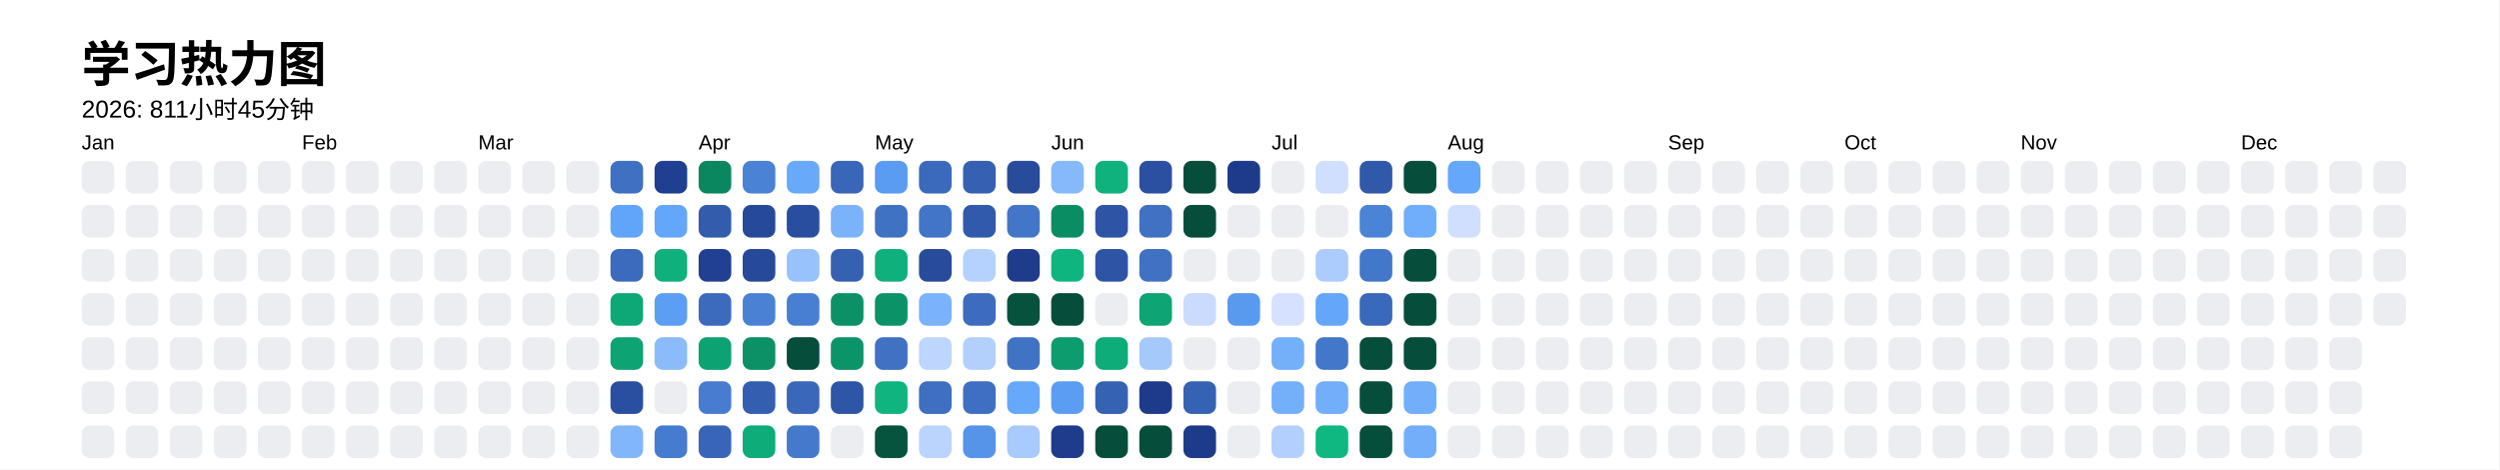
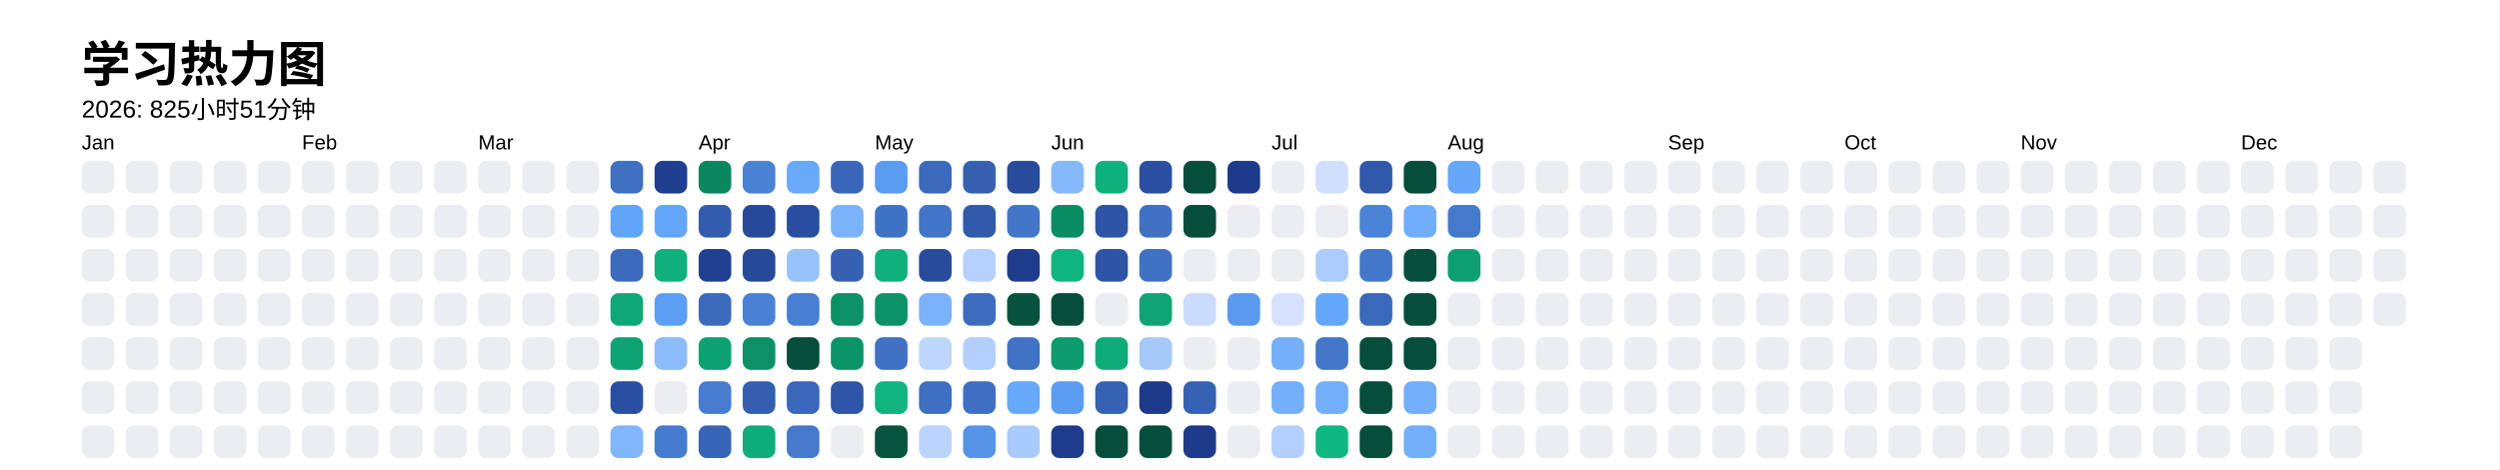
<svg xmlns="http://www.w3.org/2000/svg" style="background-color:white;" baseProfile="full" height="57.5mm" version="1.1" viewBox="0,0,306.2,57.5" width="306.2mm">
  <defs />
  <rect fill="#FFFFFF" height="57.5" width="306.2" x="0" y="0" />
  <text fill="#000000" style="font-size:6px; font-family:Arial; font-weight:bold;" x="10" y="10">学习热力图</text>
-   <text fill="#000000" style="font-size:3px; font-family:Arial;" x="10" y="14.4">2026: 811小时45分钟</text>
+   <text fill="#000000" style="font-size:3px; font-family:Arial;" x="10" y="14.4">2026: 825小时51分钟</text>
  <text fill="#000000" style="font-size:2.5px; font-family:Arial" x="10" y="18.3">Jan</text>
  <rect fill="#ebedf0" height="4" rx="1" ry="1" width="4" x="10" y="19.7" />
  <rect fill="#ebedf0" height="4" rx="1" ry="1" width="4" x="10" y="25.1" />
  <rect fill="#ebedf0" height="4" rx="1" ry="1" width="4" x="10" y="30.5" />
  <rect fill="#ebedf0" height="4" rx="1" ry="1" width="4" x="10" y="35.9" />
  <rect fill="#ebedf0" height="4" rx="1" ry="1" width="4" x="10" y="41.3" />
  <rect fill="#ebedf0" height="4" rx="1" ry="1" width="4" x="10" y="46.7" />
  <rect fill="#ebedf0" height="4" rx="1" ry="1" width="4" x="10" y="52.1" />
  <rect fill="#ebedf0" height="4" rx="1" ry="1" width="4" x="15.4" y="19.7" />
  <rect fill="#ebedf0" height="4" rx="1" ry="1" width="4" x="15.4" y="25.1" />
  <rect fill="#ebedf0" height="4" rx="1" ry="1" width="4" x="15.4" y="30.5" />
  <rect fill="#ebedf0" height="4" rx="1" ry="1" width="4" x="15.4" y="35.9" />
  <rect fill="#ebedf0" height="4" rx="1" ry="1" width="4" x="15.4" y="41.3" />
  <rect fill="#ebedf0" height="4" rx="1" ry="1" width="4" x="15.4" y="46.7" />
  <rect fill="#ebedf0" height="4" rx="1" ry="1" width="4" x="15.4" y="52.1" />
  <rect fill="#ebedf0" height="4" rx="1" ry="1" width="4" x="20.8" y="19.7" />
  <rect fill="#ebedf0" height="4" rx="1" ry="1" width="4" x="20.8" y="25.1" />
  <rect fill="#ebedf0" height="4" rx="1" ry="1" width="4" x="20.8" y="30.5" />
  <rect fill="#ebedf0" height="4" rx="1" ry="1" width="4" x="20.8" y="35.9" />
  <rect fill="#ebedf0" height="4" rx="1" ry="1" width="4" x="20.8" y="41.3" />
  <rect fill="#ebedf0" height="4" rx="1" ry="1" width="4" x="20.8" y="46.7" />
  <rect fill="#ebedf0" height="4" rx="1" ry="1" width="4" x="20.8" y="52.1" />
  <rect fill="#ebedf0" height="4" rx="1" ry="1" width="4" x="26.2" y="19.7" />
  <rect fill="#ebedf0" height="4" rx="1" ry="1" width="4" x="26.2" y="25.1" />
  <rect fill="#ebedf0" height="4" rx="1" ry="1" width="4" x="26.2" y="30.5" />
  <rect fill="#ebedf0" height="4" rx="1" ry="1" width="4" x="26.2" y="35.9" />
  <rect fill="#ebedf0" height="4" rx="1" ry="1" width="4" x="26.2" y="41.3" />
  <rect fill="#ebedf0" height="4" rx="1" ry="1" width="4" x="26.2" y="46.7" />
  <rect fill="#ebedf0" height="4" rx="1" ry="1" width="4" x="26.2" y="52.1" />
  <rect fill="#ebedf0" height="4" rx="1" ry="1" width="4" x="31.6" y="19.7" />
  <rect fill="#ebedf0" height="4" rx="1" ry="1" width="4" x="31.6" y="25.1" />
  <rect fill="#ebedf0" height="4" rx="1" ry="1" width="4" x="31.6" y="30.5" />
  <rect fill="#ebedf0" height="4" rx="1" ry="1" width="4" x="31.6" y="35.9" />
  <rect fill="#ebedf0" height="4" rx="1" ry="1" width="4" x="31.6" y="41.3" />
  <rect fill="#ebedf0" height="4" rx="1" ry="1" width="4" x="31.6" y="46.7" />
  <rect fill="#ebedf0" height="4" rx="1" ry="1" width="4" x="31.6" y="52.1" />
  <text fill="#000000" style="font-size:2.5px; font-family:Arial" x="37.0" y="18.3">Feb</text>
  <rect fill="#ebedf0" height="4" rx="1" ry="1" width="4" x="37.0" y="19.7" />
  <rect fill="#ebedf0" height="4" rx="1" ry="1" width="4" x="37.0" y="25.1" />
  <rect fill="#ebedf0" height="4" rx="1" ry="1" width="4" x="37.0" y="30.5" />
  <rect fill="#ebedf0" height="4" rx="1" ry="1" width="4" x="37.0" y="35.9" />
  <rect fill="#ebedf0" height="4" rx="1" ry="1" width="4" x="37.0" y="41.3" />
  <rect fill="#ebedf0" height="4" rx="1" ry="1" width="4" x="37.0" y="46.7" />
  <rect fill="#ebedf0" height="4" rx="1" ry="1" width="4" x="37.0" y="52.1" />
  <rect fill="#ebedf0" height="4" rx="1" ry="1" width="4" x="42.4" y="19.7" />
  <rect fill="#ebedf0" height="4" rx="1" ry="1" width="4" x="42.4" y="25.1" />
  <rect fill="#ebedf0" height="4" rx="1" ry="1" width="4" x="42.4" y="30.5" />
  <rect fill="#ebedf0" height="4" rx="1" ry="1" width="4" x="42.4" y="35.9" />
  <rect fill="#ebedf0" height="4" rx="1" ry="1" width="4" x="42.4" y="41.3" />
  <rect fill="#ebedf0" height="4" rx="1" ry="1" width="4" x="42.4" y="46.7" />
  <rect fill="#ebedf0" height="4" rx="1" ry="1" width="4" x="42.4" y="52.1" />
  <rect fill="#ebedf0" height="4" rx="1" ry="1" width="4" x="47.8" y="19.7" />
  <rect fill="#ebedf0" height="4" rx="1" ry="1" width="4" x="47.8" y="25.1" />
  <rect fill="#ebedf0" height="4" rx="1" ry="1" width="4" x="47.8" y="30.5" />
  <rect fill="#ebedf0" height="4" rx="1" ry="1" width="4" x="47.8" y="35.9" />
  <rect fill="#ebedf0" height="4" rx="1" ry="1" width="4" x="47.8" y="41.3" />
  <rect fill="#ebedf0" height="4" rx="1" ry="1" width="4" x="47.8" y="46.7" />
  <rect fill="#ebedf0" height="4" rx="1" ry="1" width="4" x="47.8" y="52.1" />
  <rect fill="#ebedf0" height="4" rx="1" ry="1" width="4" x="53.2" y="19.7" />
  <rect fill="#ebedf0" height="4" rx="1" ry="1" width="4" x="53.2" y="25.1" />
  <rect fill="#ebedf0" height="4" rx="1" ry="1" width="4" x="53.2" y="30.5" />
  <rect fill="#ebedf0" height="4" rx="1" ry="1" width="4" x="53.2" y="35.9" />
  <rect fill="#ebedf0" height="4" rx="1" ry="1" width="4" x="53.2" y="41.3" />
  <rect fill="#ebedf0" height="4" rx="1" ry="1" width="4" x="53.2" y="46.7" />
  <rect fill="#ebedf0" height="4" rx="1" ry="1" width="4" x="53.2" y="52.1" />
  <text fill="#000000" style="font-size:2.5px; font-family:Arial" x="58.6" y="18.3">Mar</text>
  <rect fill="#ebedf0" height="4" rx="1" ry="1" width="4" x="58.6" y="19.7" />
  <rect fill="#ebedf0" height="4" rx="1" ry="1" width="4" x="58.6" y="25.1" />
  <rect fill="#ebedf0" height="4" rx="1" ry="1" width="4" x="58.6" y="30.5" />
  <rect fill="#ebedf0" height="4" rx="1" ry="1" width="4" x="58.6" y="35.9" />
  <rect fill="#ebedf0" height="4" rx="1" ry="1" width="4" x="58.6" y="41.3" />
  <rect fill="#ebedf0" height="4" rx="1" ry="1" width="4" x="58.6" y="46.7" />
  <rect fill="#ebedf0" height="4" rx="1" ry="1" width="4" x="58.6" y="52.1" />
  <rect fill="#ebedf0" height="4" rx="1" ry="1" width="4" x="64" y="19.7" />
  <rect fill="#ebedf0" height="4" rx="1" ry="1" width="4" x="64" y="25.1" />
  <rect fill="#ebedf0" height="4" rx="1" ry="1" width="4" x="64" y="30.5" />
  <rect fill="#ebedf0" height="4" rx="1" ry="1" width="4" x="64" y="35.9" />
  <rect fill="#ebedf0" height="4" rx="1" ry="1" width="4" x="64" y="41.3" />
  <rect fill="#ebedf0" height="4" rx="1" ry="1" width="4" x="64" y="46.7" />
  <rect fill="#ebedf0" height="4" rx="1" ry="1" width="4" x="64" y="52.1" />
  <rect fill="#ebedf0" height="4" rx="1" ry="1" width="4" x="69.4" y="19.7" />
  <rect fill="#ebedf0" height="4" rx="1" ry="1" width="4" x="69.4" y="25.1" />
  <rect fill="#ebedf0" height="4" rx="1" ry="1" width="4" x="69.4" y="30.5" />
  <rect fill="#ebedf0" height="4" rx="1" ry="1" width="4" x="69.4" y="35.9" />
  <rect fill="#ebedf0" height="4" rx="1" ry="1" width="4" x="69.4" y="41.3" />
  <rect fill="#ebedf0" height="4" rx="1" ry="1" width="4" x="69.4" y="46.7" />
  <rect fill="#ebedf0" height="4" rx="1" ry="1" width="4" x="69.4" y="52.1" />
  <rect fill="#3f70c2" height="4" rx="1" ry="1" width="4" x="74.8" y="19.7" />
  <rect fill="#60a5fa" height="4" rx="1" ry="1" width="4" x="74.8" y="25.1" />
  <rect fill="#3c6bbd" height="4" rx="1" ry="1" width="4" x="74.8" y="30.5" />
  <rect fill="#0ea876" height="4" rx="1" ry="1" width="4" x="74.8" y="35.9" />
  <rect fill="#0ea373" height="4" rx="1" ry="1" width="4" x="74.8" y="41.3" />
  <rect fill="#2b4fa0" height="4" rx="1" ry="1" width="4" x="74.8" y="46.7" />
  <rect fill="#81b6fb" height="4" rx="1" ry="1" width="4" x="74.8" y="52.1" />
  <rect fill="#213f90" height="4" rx="1" ry="1" width="4" x="80.2" y="19.7" />
  <rect fill="#64a7fa" height="4" rx="1" ry="1" width="4" x="80.2" y="25.1" />
  <rect fill="#0fb07b" height="4" rx="1" ry="1" width="4" x="80.2" y="30.5" />
  <rect fill="#5c9ef3" height="4" rx="1" ry="1" width="4" x="80.2" y="35.9" />
  <rect fill="#8cbbfb" height="4" rx="1" ry="1" width="4" x="80.2" y="41.3" />
  <rect fill="#ebedf0" height="4" rx="1" ry="1" width="4" x="80.2" y="46.7" />
  <rect fill="#467ccf" height="4" rx="1" ry="1" width="4" x="80.2" y="52.1" />
  <text fill="#000000" style="font-size:2.5px; font-family:Arial" x="85.6" y="18.3">Apr</text>
  <rect fill="#0b8760" height="4" rx="1" ry="1" width="4" x="85.6" y="19.7" />
  <rect fill="#335cad" height="4" rx="1" ry="1" width="4" x="85.6" y="25.1" />
  <rect fill="#224091" height="4" rx="1" ry="1" width="4" x="85.6" y="30.5" />
  <rect fill="#3c6bbe" height="4" rx="1" ry="1" width="4" x="85.6" y="35.9" />
  <rect fill="#0da272" height="4" rx="1" ry="1" width="4" x="85.6" y="41.3" />
  <rect fill="#477cd0" height="4" rx="1" ry="1" width="4" x="85.6" y="46.7" />
  <rect fill="#3865b7" height="4" rx="1" ry="1" width="4" x="85.6" y="52.1" />
  <rect fill="#4a82d5" height="4" rx="1" ry="1" width="4" x="91" y="19.7" />
  <rect fill="#274999" height="4" rx="1" ry="1" width="4" x="91" y="25.1" />
  <rect fill="#27499a" height="4" rx="1" ry="1" width="4" x="91" y="30.5" />
  <rect fill="#4a81d5" height="4" rx="1" ry="1" width="4" x="91" y="35.9" />
  <rect fill="#0c9167" height="4" rx="1" ry="1" width="4" x="91" y="41.3" />
  <rect fill="#345fb0" height="4" rx="1" ry="1" width="4" x="91" y="46.7" />
  <rect fill="#0eac79" height="4" rx="1" ry="1" width="4" x="91" y="52.1" />
  <rect fill="#68a9fa" height="4" rx="1" ry="1" width="4" x="96.4" y="19.7" />
  <rect fill="#2a4e9f" height="4" rx="1" ry="1" width="4" x="96.4" y="25.1" />
  <rect fill="#98c2fc" height="4" rx="1" ry="1" width="4" x="96.4" y="30.5" />
  <rect fill="#487fd2" height="4" rx="1" ry="1" width="4" x="96.4" y="35.9" />
  <rect fill="#064e3b" height="4" rx="1" ry="1" width="4" x="96.4" y="41.3" />
  <rect fill="#3a67ba" height="4" rx="1" ry="1" width="4" x="96.4" y="46.7" />
  <rect fill="#4579cc" height="4" rx="1" ry="1" width="4" x="96.4" y="52.1" />
  <rect fill="#3966b8" height="4" rx="1" ry="1" width="4" x="101.8" y="19.7" />
  <rect fill="#7bb3fb" height="4" rx="1" ry="1" width="4" x="101.8" y="25.1" />
  <rect fill="#3661b3" height="4" rx="1" ry="1" width="4" x="101.8" y="30.5" />
  <rect fill="#0c9167" height="4" rx="1" ry="1" width="4" x="101.8" y="35.9" />
  <rect fill="#0c9469" height="4" rx="1" ry="1" width="4" x="101.8" y="41.3" />
  <rect fill="#2e55a6" height="4" rx="1" ry="1" width="4" x="101.8" y="46.7" />
  <rect fill="#ebedf0" height="4" rx="1" ry="1" width="4" x="101.8" y="52.1" />
  <text fill="#000000" style="font-size:2.5px; font-family:Arial" x="107.2" y="18.3">May</text>
  <rect fill="#5a9cf1" height="4" rx="1" ry="1" width="4" x="107.2" y="19.7" />
  <rect fill="#4072c4" height="4" rx="1" ry="1" width="4" x="107.2" y="25.1" />
  <rect fill="#0fb07b" height="4" rx="1" ry="1" width="4" x="107.2" y="30.5" />
  <rect fill="#0c9267" height="4" rx="1" ry="1" width="4" x="107.2" y="35.9" />
  <rect fill="#4071c3" height="4" rx="1" ry="1" width="4" x="107.2" y="41.3" />
  <rect fill="#0fb47e" height="4" rx="1" ry="1" width="4" x="107.2" y="46.7" />
  <rect fill="#06533e" height="4" rx="1" ry="1" width="4" x="107.2" y="52.1" />
  <rect fill="#3b6abc" height="4" rx="1" ry="1" width="4" x="112.6" y="19.7" />
  <rect fill="#4275c8" height="4" rx="1" ry="1" width="4" x="112.6" y="25.1" />
  <rect fill="#284b9c" height="4" rx="1" ry="1" width="4" x="112.6" y="30.5" />
  <rect fill="#7ab2fb" height="4" rx="1" ry="1" width="4" x="112.6" y="35.9" />
  <rect fill="#bed5fd" height="4" rx="1" ry="1" width="4" x="112.6" y="41.3" />
  <rect fill="#3e6fc1" height="4" rx="1" ry="1" width="4" x="112.6" y="46.7" />
  <rect fill="#bbd4fd" height="4" rx="1" ry="1" width="4" x="112.6" y="52.1" />
  <rect fill="#3661b3" height="4" rx="1" ry="1" width="4" x="118" y="19.7" />
  <rect fill="#325aac" height="4" rx="1" ry="1" width="4" x="118" y="25.1" />
  <rect fill="#b5d1fd" height="4" rx="1" ry="1" width="4" x="118" y="30.5" />
  <rect fill="#3d6cbe" height="4" rx="1" ry="1" width="4" x="118" y="35.9" />
  <rect fill="#b3d0fd" height="4" rx="1" ry="1" width="4" x="118" y="41.3" />
  <rect fill="#3f6fc2" height="4" rx="1" ry="1" width="4" x="118" y="46.7" />
  <rect fill="#5694e9" height="4" rx="1" ry="1" width="4" x="118" y="52.1" />
  <rect fill="#284b9c" height="4" rx="1" ry="1" width="4" x="123.4" y="19.7" />
  <rect fill="#4376c9" height="4" rx="1" ry="1" width="4" x="123.4" y="25.1" />
  <rect fill="#1f3b8b" height="4" rx="1" ry="1" width="4" x="123.4" y="30.5" />
  <rect fill="#06523d" height="4" rx="1" ry="1" width="4" x="123.4" y="35.9" />
  <rect fill="#4173c5" height="4" rx="1" ry="1" width="4" x="123.4" y="41.3" />
  <rect fill="#66a8fa" height="4" rx="1" ry="1" width="4" x="123.4" y="46.7" />
  <rect fill="#a8cafc" height="4" rx="1" ry="1" width="4" x="123.4" y="52.1" />
  <text fill="#000000" style="font-size:2.5px; font-family:Arial" x="128.8" y="18.3">Jun</text>
  <rect fill="#86b9fb" height="4" rx="1" ry="1" width="4" x="128.8" y="19.7" />
  <rect fill="#0b8d64" height="4" rx="1" ry="1" width="4" x="128.8" y="25.1" />
  <rect fill="#0fb57e" height="4" rx="1" ry="1" width="4" x="128.8" y="30.5" />
  <rect fill="#064e3b" height="4" rx="1" ry="1" width="4" x="128.8" y="35.9" />
  <rect fill="#0d9c6e" height="4" rx="1" ry="1" width="4" x="128.8" y="41.3" />
  <rect fill="#5b9df2" height="4" rx="1" ry="1" width="4" x="128.8" y="46.7" />
  <rect fill="#1f3c8c" height="4" rx="1" ry="1" width="4" x="128.8" y="52.1" />
  <rect fill="#0fb17c" height="4" rx="1" ry="1" width="4" x="134.2" y="19.7" />
  <rect fill="#2e54a5" height="4" rx="1" ry="1" width="4" x="134.2" y="25.1" />
  <rect fill="#2e54a6" height="4" rx="1" ry="1" width="4" x="134.2" y="30.5" />
  <rect fill="#ebedf0" height="4" rx="1" ry="1" width="4" x="134.2" y="35.9" />
  <rect fill="#0eac78" height="4" rx="1" ry="1" width="4" x="134.2" y="41.3" />
  <rect fill="#3662b4" height="4" rx="1" ry="1" width="4" x="134.2" y="46.7" />
  <rect fill="#064e3b" height="4" rx="1" ry="1" width="4" x="134.2" y="52.1" />
  <rect fill="#2c50a1" height="4" rx="1" ry="1" width="4" x="139.6" y="19.7" />
  <rect fill="#4071c3" height="4" rx="1" ry="1" width="4" x="139.6" y="25.1" />
  <rect fill="#4071c3" height="4" rx="1" ry="1" width="4" x="139.6" y="30.5" />
  <rect fill="#0ea473" height="4" rx="1" ry="1" width="4" x="139.6" y="35.9" />
  <rect fill="#a6c9fc" height="4" rx="1" ry="1" width="4" x="139.6" y="41.3" />
  <rect fill="#1e3a8a" height="4" rx="1" ry="1" width="4" x="139.6" y="46.7" />
  <rect fill="#064e3b" height="4" rx="1" ry="1" width="4" x="139.6" y="52.1" />
  <rect fill="#064e3b" height="4" rx="1" ry="1" width="4" x="145" y="19.7" />
  <rect fill="#064e3b" height="4" rx="1" ry="1" width="4" x="145" y="25.1" />
  <rect fill="#ebedf0" height="4" rx="1" ry="1" width="4" x="145" y="30.5" />
  <rect fill="#cadbfe" height="4" rx="1" ry="1" width="4" x="145" y="35.9" />
  <rect fill="#ebedf0" height="4" rx="1" ry="1" width="4" x="145" y="41.3" />
  <rect fill="#3662b4" height="4" rx="1" ry="1" width="4" x="145" y="46.7" />
  <rect fill="#1e3b8b" height="4" rx="1" ry="1" width="4" x="145" y="52.1" />
  <rect fill="#1e3b8b" height="4" rx="1" ry="1" width="4" x="150.4" y="19.7" />
  <rect fill="#ebedf0" height="4" rx="1" ry="1" width="4" x="150.4" y="25.1" />
  <rect fill="#ebedf0" height="4" rx="1" ry="1" width="4" x="150.4" y="30.5" />
  <rect fill="#599aef" height="4" rx="1" ry="1" width="4" x="150.4" y="35.9" />
  <rect fill="#ebedf0" height="4" rx="1" ry="1" width="4" x="150.4" y="41.3" />
  <rect fill="#ebedf0" height="4" rx="1" ry="1" width="4" x="150.4" y="46.7" />
  <rect fill="#ebedf0" height="4" rx="1" ry="1" width="4" x="150.4" y="52.1" />
  <text fill="#000000" style="font-size:2.5px; font-family:Arial" x="155.8" y="18.3">Jul</text>
  <rect fill="#ebedf0" height="4" rx="1" ry="1" width="4" x="155.8" y="19.7" />
  <rect fill="#ebedf0" height="4" rx="1" ry="1" width="4" x="155.8" y="25.1" />
  <rect fill="#ebedf0" height="4" rx="1" ry="1" width="4" x="155.8" y="30.5" />
  <rect fill="#d5e1fe" height="4" rx="1" ry="1" width="4" x="155.8" y="35.9" />
  <rect fill="#74affa" height="4" rx="1" ry="1" width="4" x="155.8" y="41.3" />
  <rect fill="#74affa" height="4" rx="1" ry="1" width="4" x="155.8" y="46.7" />
  <rect fill="#b3cffd" height="4" rx="1" ry="1" width="4" x="155.8" y="52.1" />
  <rect fill="#d0dffe" height="4" rx="1" ry="1" width="4" x="161.2" y="19.7" />
  <rect fill="#ebedf0" height="4" rx="1" ry="1" width="4" x="161.2" y="25.1" />
  <rect fill="#acccfd" height="4" rx="1" ry="1" width="4" x="161.2" y="30.5" />
  <rect fill="#63a6fa" height="4" rx="1" ry="1" width="4" x="161.2" y="35.9" />
  <rect fill="#4377ca" height="4" rx="1" ry="1" width="4" x="161.2" y="41.3" />
  <rect fill="#72aefa" height="4" rx="1" ry="1" width="4" x="161.2" y="46.7" />
  <rect fill="#0fb880" height="4" rx="1" ry="1" width="4" x="161.2" y="52.1" />
  <rect fill="#3159aa" height="4" rx="1" ry="1" width="4" x="166.6" y="19.7" />
  <rect fill="#4b83d7" height="4" rx="1" ry="1" width="4" x="166.6" y="25.1" />
  <rect fill="#4377ca" height="4" rx="1" ry="1" width="4" x="166.6" y="30.5" />
  <rect fill="#3a68ba" height="4" rx="1" ry="1" width="4" x="166.6" y="35.9" />
  <rect fill="#064e3b" height="4" rx="1" ry="1" width="4" x="166.6" y="41.3" />
  <rect fill="#064e3b" height="4" rx="1" ry="1" width="4" x="166.6" y="46.7" />
  <rect fill="#064e3b" height="4" rx="1" ry="1" width="4" x="166.6" y="52.1" />
  <rect fill="#064e3b" height="4" rx="1" ry="1" width="4" x="172" y="19.7" />
  <rect fill="#70adfa" height="4" rx="1" ry="1" width="4" x="172" y="25.1" />
  <rect fill="#064e3b" height="4" rx="1" ry="1" width="4" x="172" y="30.5" />
  <rect fill="#064e3b" height="4" rx="1" ry="1" width="4" x="172" y="35.9" />
  <rect fill="#064e3b" height="4" rx="1" ry="1" width="4" x="172" y="41.3" />
  <rect fill="#72aefa" height="4" rx="1" ry="1" width="4" x="172" y="46.7" />
  <rect fill="#72aefa" height="4" rx="1" ry="1" width="4" x="172" y="52.1" />
  <text fill="#000000" style="font-size:2.5px; font-family:Arial" x="177.4" y="18.3">Aug</text>
  <rect fill="#65a7fa" height="4" rx="1" ry="1" width="4" x="177.4" y="19.7" />
-   <rect fill="#d0dffe" height="4" rx="1" ry="1" width="4" x="177.4" y="25.1" />
-   <rect fill="#ebedf0" height="4" rx="1" ry="1" width="4" x="177.4" y="30.5" />
+   <rect fill="#4579cc" height="4" rx="1" ry="1" width="4" x="177.4" y="25.1" />
+   <rect fill="#0d9f70" height="4" rx="1" ry="1" width="4" x="177.4" y="30.5" />
  <rect fill="#ebedf0" height="4" rx="1" ry="1" width="4" x="177.4" y="35.9" />
  <rect fill="#ebedf0" height="4" rx="1" ry="1" width="4" x="177.4" y="41.3" />
  <rect fill="#ebedf0" height="4" rx="1" ry="1" width="4" x="177.4" y="46.7" />
  <rect fill="#ebedf0" height="4" rx="1" ry="1" width="4" x="177.4" y="52.1" />
  <rect fill="#ebedf0" height="4" rx="1" ry="1" width="4" x="182.8" y="19.7" />
  <rect fill="#ebedf0" height="4" rx="1" ry="1" width="4" x="182.8" y="25.1" />
  <rect fill="#ebedf0" height="4" rx="1" ry="1" width="4" x="182.8" y="30.5" />
  <rect fill="#ebedf0" height="4" rx="1" ry="1" width="4" x="182.8" y="35.9" />
  <rect fill="#ebedf0" height="4" rx="1" ry="1" width="4" x="182.8" y="41.3" />
  <rect fill="#ebedf0" height="4" rx="1" ry="1" width="4" x="182.8" y="46.7" />
  <rect fill="#ebedf0" height="4" rx="1" ry="1" width="4" x="182.8" y="52.1" />
  <rect fill="#ebedf0" height="4" rx="1" ry="1" width="4" x="188.2" y="19.7" />
  <rect fill="#ebedf0" height="4" rx="1" ry="1" width="4" x="188.2" y="25.1" />
  <rect fill="#ebedf0" height="4" rx="1" ry="1" width="4" x="188.2" y="30.5" />
  <rect fill="#ebedf0" height="4" rx="1" ry="1" width="4" x="188.2" y="35.9" />
  <rect fill="#ebedf0" height="4" rx="1" ry="1" width="4" x="188.2" y="41.3" />
  <rect fill="#ebedf0" height="4" rx="1" ry="1" width="4" x="188.2" y="46.7" />
  <rect fill="#ebedf0" height="4" rx="1" ry="1" width="4" x="188.2" y="52.1" />
  <rect fill="#ebedf0" height="4" rx="1" ry="1" width="4" x="193.6" y="19.7" />
  <rect fill="#ebedf0" height="4" rx="1" ry="1" width="4" x="193.6" y="25.1" />
  <rect fill="#ebedf0" height="4" rx="1" ry="1" width="4" x="193.6" y="30.5" />
  <rect fill="#ebedf0" height="4" rx="1" ry="1" width="4" x="193.6" y="35.9" />
  <rect fill="#ebedf0" height="4" rx="1" ry="1" width="4" x="193.6" y="41.3" />
  <rect fill="#ebedf0" height="4" rx="1" ry="1" width="4" x="193.6" y="46.7" />
  <rect fill="#ebedf0" height="4" rx="1" ry="1" width="4" x="193.6" y="52.1" />
  <rect fill="#ebedf0" height="4" rx="1" ry="1" width="4" x="199" y="19.7" />
  <rect fill="#ebedf0" height="4" rx="1" ry="1" width="4" x="199" y="25.1" />
  <rect fill="#ebedf0" height="4" rx="1" ry="1" width="4" x="199" y="30.5" />
  <rect fill="#ebedf0" height="4" rx="1" ry="1" width="4" x="199" y="35.9" />
  <rect fill="#ebedf0" height="4" rx="1" ry="1" width="4" x="199" y="41.3" />
  <rect fill="#ebedf0" height="4" rx="1" ry="1" width="4" x="199" y="46.7" />
  <rect fill="#ebedf0" height="4" rx="1" ry="1" width="4" x="199" y="52.1" />
  <text fill="#000000" style="font-size:2.5px; font-family:Arial" x="204.4" y="18.3">Sep</text>
  <rect fill="#ebedf0" height="4" rx="1" ry="1" width="4" x="204.4" y="19.7" />
  <rect fill="#ebedf0" height="4" rx="1" ry="1" width="4" x="204.4" y="25.1" />
  <rect fill="#ebedf0" height="4" rx="1" ry="1" width="4" x="204.4" y="30.5" />
  <rect fill="#ebedf0" height="4" rx="1" ry="1" width="4" x="204.4" y="35.9" />
  <rect fill="#ebedf0" height="4" rx="1" ry="1" width="4" x="204.4" y="41.3" />
  <rect fill="#ebedf0" height="4" rx="1" ry="1" width="4" x="204.4" y="46.7" />
  <rect fill="#ebedf0" height="4" rx="1" ry="1" width="4" x="204.4" y="52.1" />
  <rect fill="#ebedf0" height="4" rx="1" ry="1" width="4" x="209.8" y="19.7" />
  <rect fill="#ebedf0" height="4" rx="1" ry="1" width="4" x="209.8" y="25.1" />
  <rect fill="#ebedf0" height="4" rx="1" ry="1" width="4" x="209.8" y="30.5" />
  <rect fill="#ebedf0" height="4" rx="1" ry="1" width="4" x="209.8" y="35.9" />
  <rect fill="#ebedf0" height="4" rx="1" ry="1" width="4" x="209.8" y="41.3" />
  <rect fill="#ebedf0" height="4" rx="1" ry="1" width="4" x="209.8" y="46.7" />
  <rect fill="#ebedf0" height="4" rx="1" ry="1" width="4" x="209.8" y="52.1" />
  <rect fill="#ebedf0" height="4" rx="1" ry="1" width="4" x="215.2" y="19.7" />
  <rect fill="#ebedf0" height="4" rx="1" ry="1" width="4" x="215.2" y="25.1" />
  <rect fill="#ebedf0" height="4" rx="1" ry="1" width="4" x="215.2" y="30.5" />
  <rect fill="#ebedf0" height="4" rx="1" ry="1" width="4" x="215.2" y="35.9" />
  <rect fill="#ebedf0" height="4" rx="1" ry="1" width="4" x="215.2" y="41.3" />
  <rect fill="#ebedf0" height="4" rx="1" ry="1" width="4" x="215.2" y="46.7" />
  <rect fill="#ebedf0" height="4" rx="1" ry="1" width="4" x="215.2" y="52.1" />
  <rect fill="#ebedf0" height="4" rx="1" ry="1" width="4" x="220.6" y="19.7" />
  <rect fill="#ebedf0" height="4" rx="1" ry="1" width="4" x="220.6" y="25.1" />
  <rect fill="#ebedf0" height="4" rx="1" ry="1" width="4" x="220.6" y="30.5" />
  <rect fill="#ebedf0" height="4" rx="1" ry="1" width="4" x="220.6" y="35.9" />
  <rect fill="#ebedf0" height="4" rx="1" ry="1" width="4" x="220.6" y="41.3" />
  <rect fill="#ebedf0" height="4" rx="1" ry="1" width="4" x="220.6" y="46.7" />
  <rect fill="#ebedf0" height="4" rx="1" ry="1" width="4" x="220.6" y="52.1" />
  <text fill="#000000" style="font-size:2.5px; font-family:Arial" x="226" y="18.3">Oct</text>
  <rect fill="#ebedf0" height="4" rx="1" ry="1" width="4" x="226" y="19.7" />
  <rect fill="#ebedf0" height="4" rx="1" ry="1" width="4" x="226" y="25.1" />
  <rect fill="#ebedf0" height="4" rx="1" ry="1" width="4" x="226" y="30.5" />
  <rect fill="#ebedf0" height="4" rx="1" ry="1" width="4" x="226" y="35.9" />
  <rect fill="#ebedf0" height="4" rx="1" ry="1" width="4" x="226" y="41.3" />
  <rect fill="#ebedf0" height="4" rx="1" ry="1" width="4" x="226" y="46.7" />
  <rect fill="#ebedf0" height="4" rx="1" ry="1" width="4" x="226" y="52.1" />
  <rect fill="#ebedf0" height="4" rx="1" ry="1" width="4" x="231.4" y="19.7" />
  <rect fill="#ebedf0" height="4" rx="1" ry="1" width="4" x="231.4" y="25.1" />
  <rect fill="#ebedf0" height="4" rx="1" ry="1" width="4" x="231.4" y="30.5" />
  <rect fill="#ebedf0" height="4" rx="1" ry="1" width="4" x="231.4" y="35.9" />
  <rect fill="#ebedf0" height="4" rx="1" ry="1" width="4" x="231.4" y="41.3" />
  <rect fill="#ebedf0" height="4" rx="1" ry="1" width="4" x="231.4" y="46.7" />
  <rect fill="#ebedf0" height="4" rx="1" ry="1" width="4" x="231.4" y="52.1" />
  <rect fill="#ebedf0" height="4" rx="1" ry="1" width="4" x="236.8" y="19.7" />
  <rect fill="#ebedf0" height="4" rx="1" ry="1" width="4" x="236.8" y="25.1" />
  <rect fill="#ebedf0" height="4" rx="1" ry="1" width="4" x="236.8" y="30.5" />
  <rect fill="#ebedf0" height="4" rx="1" ry="1" width="4" x="236.8" y="35.9" />
  <rect fill="#ebedf0" height="4" rx="1" ry="1" width="4" x="236.8" y="41.3" />
  <rect fill="#ebedf0" height="4" rx="1" ry="1" width="4" x="236.8" y="46.7" />
  <rect fill="#ebedf0" height="4" rx="1" ry="1" width="4" x="236.8" y="52.1" />
  <rect fill="#ebedf0" height="4" rx="1" ry="1" width="4" x="242.2" y="19.7" />
  <rect fill="#ebedf0" height="4" rx="1" ry="1" width="4" x="242.2" y="25.1" />
  <rect fill="#ebedf0" height="4" rx="1" ry="1" width="4" x="242.2" y="30.5" />
  <rect fill="#ebedf0" height="4" rx="1" ry="1" width="4" x="242.2" y="35.9" />
  <rect fill="#ebedf0" height="4" rx="1" ry="1" width="4" x="242.2" y="41.3" />
  <rect fill="#ebedf0" height="4" rx="1" ry="1" width="4" x="242.2" y="46.7" />
  <rect fill="#ebedf0" height="4" rx="1" ry="1" width="4" x="242.2" y="52.1" />
  <text fill="#000000" style="font-size:2.5px; font-family:Arial" x="247.6" y="18.3">Nov</text>
  <rect fill="#ebedf0" height="4" rx="1" ry="1" width="4" x="247.6" y="19.7" />
  <rect fill="#ebedf0" height="4" rx="1" ry="1" width="4" x="247.6" y="25.1" />
  <rect fill="#ebedf0" height="4" rx="1" ry="1" width="4" x="247.6" y="30.5" />
  <rect fill="#ebedf0" height="4" rx="1" ry="1" width="4" x="247.6" y="35.9" />
  <rect fill="#ebedf0" height="4" rx="1" ry="1" width="4" x="247.6" y="41.3" />
  <rect fill="#ebedf0" height="4" rx="1" ry="1" width="4" x="247.6" y="46.7" />
  <rect fill="#ebedf0" height="4" rx="1" ry="1" width="4" x="247.6" y="52.1" />
  <rect fill="#ebedf0" height="4" rx="1" ry="1" width="4" x="253" y="19.7" />
  <rect fill="#ebedf0" height="4" rx="1" ry="1" width="4" x="253" y="25.1" />
  <rect fill="#ebedf0" height="4" rx="1" ry="1" width="4" x="253" y="30.5" />
  <rect fill="#ebedf0" height="4" rx="1" ry="1" width="4" x="253" y="35.9" />
  <rect fill="#ebedf0" height="4" rx="1" ry="1" width="4" x="253" y="41.3" />
  <rect fill="#ebedf0" height="4" rx="1" ry="1" width="4" x="253" y="46.7" />
  <rect fill="#ebedf0" height="4" rx="1" ry="1" width="4" x="253" y="52.1" />
  <rect fill="#ebedf0" height="4" rx="1" ry="1" width="4" x="258.4" y="19.7" />
  <rect fill="#ebedf0" height="4" rx="1" ry="1" width="4" x="258.4" y="25.1" />
  <rect fill="#ebedf0" height="4" rx="1" ry="1" width="4" x="258.4" y="30.5" />
  <rect fill="#ebedf0" height="4" rx="1" ry="1" width="4" x="258.4" y="35.9" />
  <rect fill="#ebedf0" height="4" rx="1" ry="1" width="4" x="258.4" y="41.3" />
  <rect fill="#ebedf0" height="4" rx="1" ry="1" width="4" x="258.4" y="46.7" />
  <rect fill="#ebedf0" height="4" rx="1" ry="1" width="4" x="258.4" y="52.1" />
  <rect fill="#ebedf0" height="4" rx="1" ry="1" width="4" x="263.8" y="19.7" />
  <rect fill="#ebedf0" height="4" rx="1" ry="1" width="4" x="263.8" y="25.1" />
  <rect fill="#ebedf0" height="4" rx="1" ry="1" width="4" x="263.8" y="30.5" />
  <rect fill="#ebedf0" height="4" rx="1" ry="1" width="4" x="263.8" y="35.9" />
  <rect fill="#ebedf0" height="4" rx="1" ry="1" width="4" x="263.8" y="41.3" />
  <rect fill="#ebedf0" height="4" rx="1" ry="1" width="4" x="263.8" y="46.7" />
  <rect fill="#ebedf0" height="4" rx="1" ry="1" width="4" x="263.8" y="52.1" />
  <rect fill="#ebedf0" height="4" rx="1" ry="1" width="4" x="269.2" y="19.7" />
  <rect fill="#ebedf0" height="4" rx="1" ry="1" width="4" x="269.2" y="25.1" />
  <rect fill="#ebedf0" height="4" rx="1" ry="1" width="4" x="269.2" y="30.5" />
  <rect fill="#ebedf0" height="4" rx="1" ry="1" width="4" x="269.2" y="35.9" />
  <rect fill="#ebedf0" height="4" rx="1" ry="1" width="4" x="269.2" y="41.3" />
  <rect fill="#ebedf0" height="4" rx="1" ry="1" width="4" x="269.2" y="46.7" />
  <rect fill="#ebedf0" height="4" rx="1" ry="1" width="4" x="269.2" y="52.1" />
  <text fill="#000000" style="font-size:2.5px; font-family:Arial" x="274.6" y="18.3">Dec</text>
  <rect fill="#ebedf0" height="4" rx="1" ry="1" width="4" x="274.6" y="19.7" />
  <rect fill="#ebedf0" height="4" rx="1" ry="1" width="4" x="274.6" y="25.1" />
  <rect fill="#ebedf0" height="4" rx="1" ry="1" width="4" x="274.6" y="30.5" />
  <rect fill="#ebedf0" height="4" rx="1" ry="1" width="4" x="274.6" y="35.9" />
  <rect fill="#ebedf0" height="4" rx="1" ry="1" width="4" x="274.6" y="41.3" />
  <rect fill="#ebedf0" height="4" rx="1" ry="1" width="4" x="274.6" y="46.7" />
  <rect fill="#ebedf0" height="4" rx="1" ry="1" width="4" x="274.6" y="52.1" />
  <rect fill="#ebedf0" height="4" rx="1" ry="1" width="4" x="280" y="19.7" />
  <rect fill="#ebedf0" height="4" rx="1" ry="1" width="4" x="280" y="25.1" />
  <rect fill="#ebedf0" height="4" rx="1" ry="1" width="4" x="280" y="30.5" />
  <rect fill="#ebedf0" height="4" rx="1" ry="1" width="4" x="280" y="35.9" />
  <rect fill="#ebedf0" height="4" rx="1" ry="1" width="4" x="280" y="41.3" />
  <rect fill="#ebedf0" height="4" rx="1" ry="1" width="4" x="280" y="46.7" />
  <rect fill="#ebedf0" height="4" rx="1" ry="1" width="4" x="280" y="52.1" />
  <rect fill="#ebedf0" height="4" rx="1" ry="1" width="4" x="285.4" y="19.7" />
  <rect fill="#ebedf0" height="4" rx="1" ry="1" width="4" x="285.4" y="25.1" />
  <rect fill="#ebedf0" height="4" rx="1" ry="1" width="4" x="285.4" y="30.5" />
  <rect fill="#ebedf0" height="4" rx="1" ry="1" width="4" x="285.4" y="35.9" />
  <rect fill="#ebedf0" height="4" rx="1" ry="1" width="4" x="285.4" y="41.3" />
  <rect fill="#ebedf0" height="4" rx="1" ry="1" width="4" x="285.4" y="46.7" />
  <rect fill="#ebedf0" height="4" rx="1" ry="1" width="4" x="285.4" y="52.1" />
  <rect fill="#ebedf0" height="4" rx="1" ry="1" width="4" x="290.8" y="19.7" />
  <rect fill="#ebedf0" height="4" rx="1" ry="1" width="4" x="290.8" y="25.1" />
  <rect fill="#ebedf0" height="4" rx="1" ry="1" width="4" x="290.8" y="30.5" />
  <rect fill="#ebedf0" height="4" rx="1" ry="1" width="4" x="290.8" y="35.9" />
</svg>
